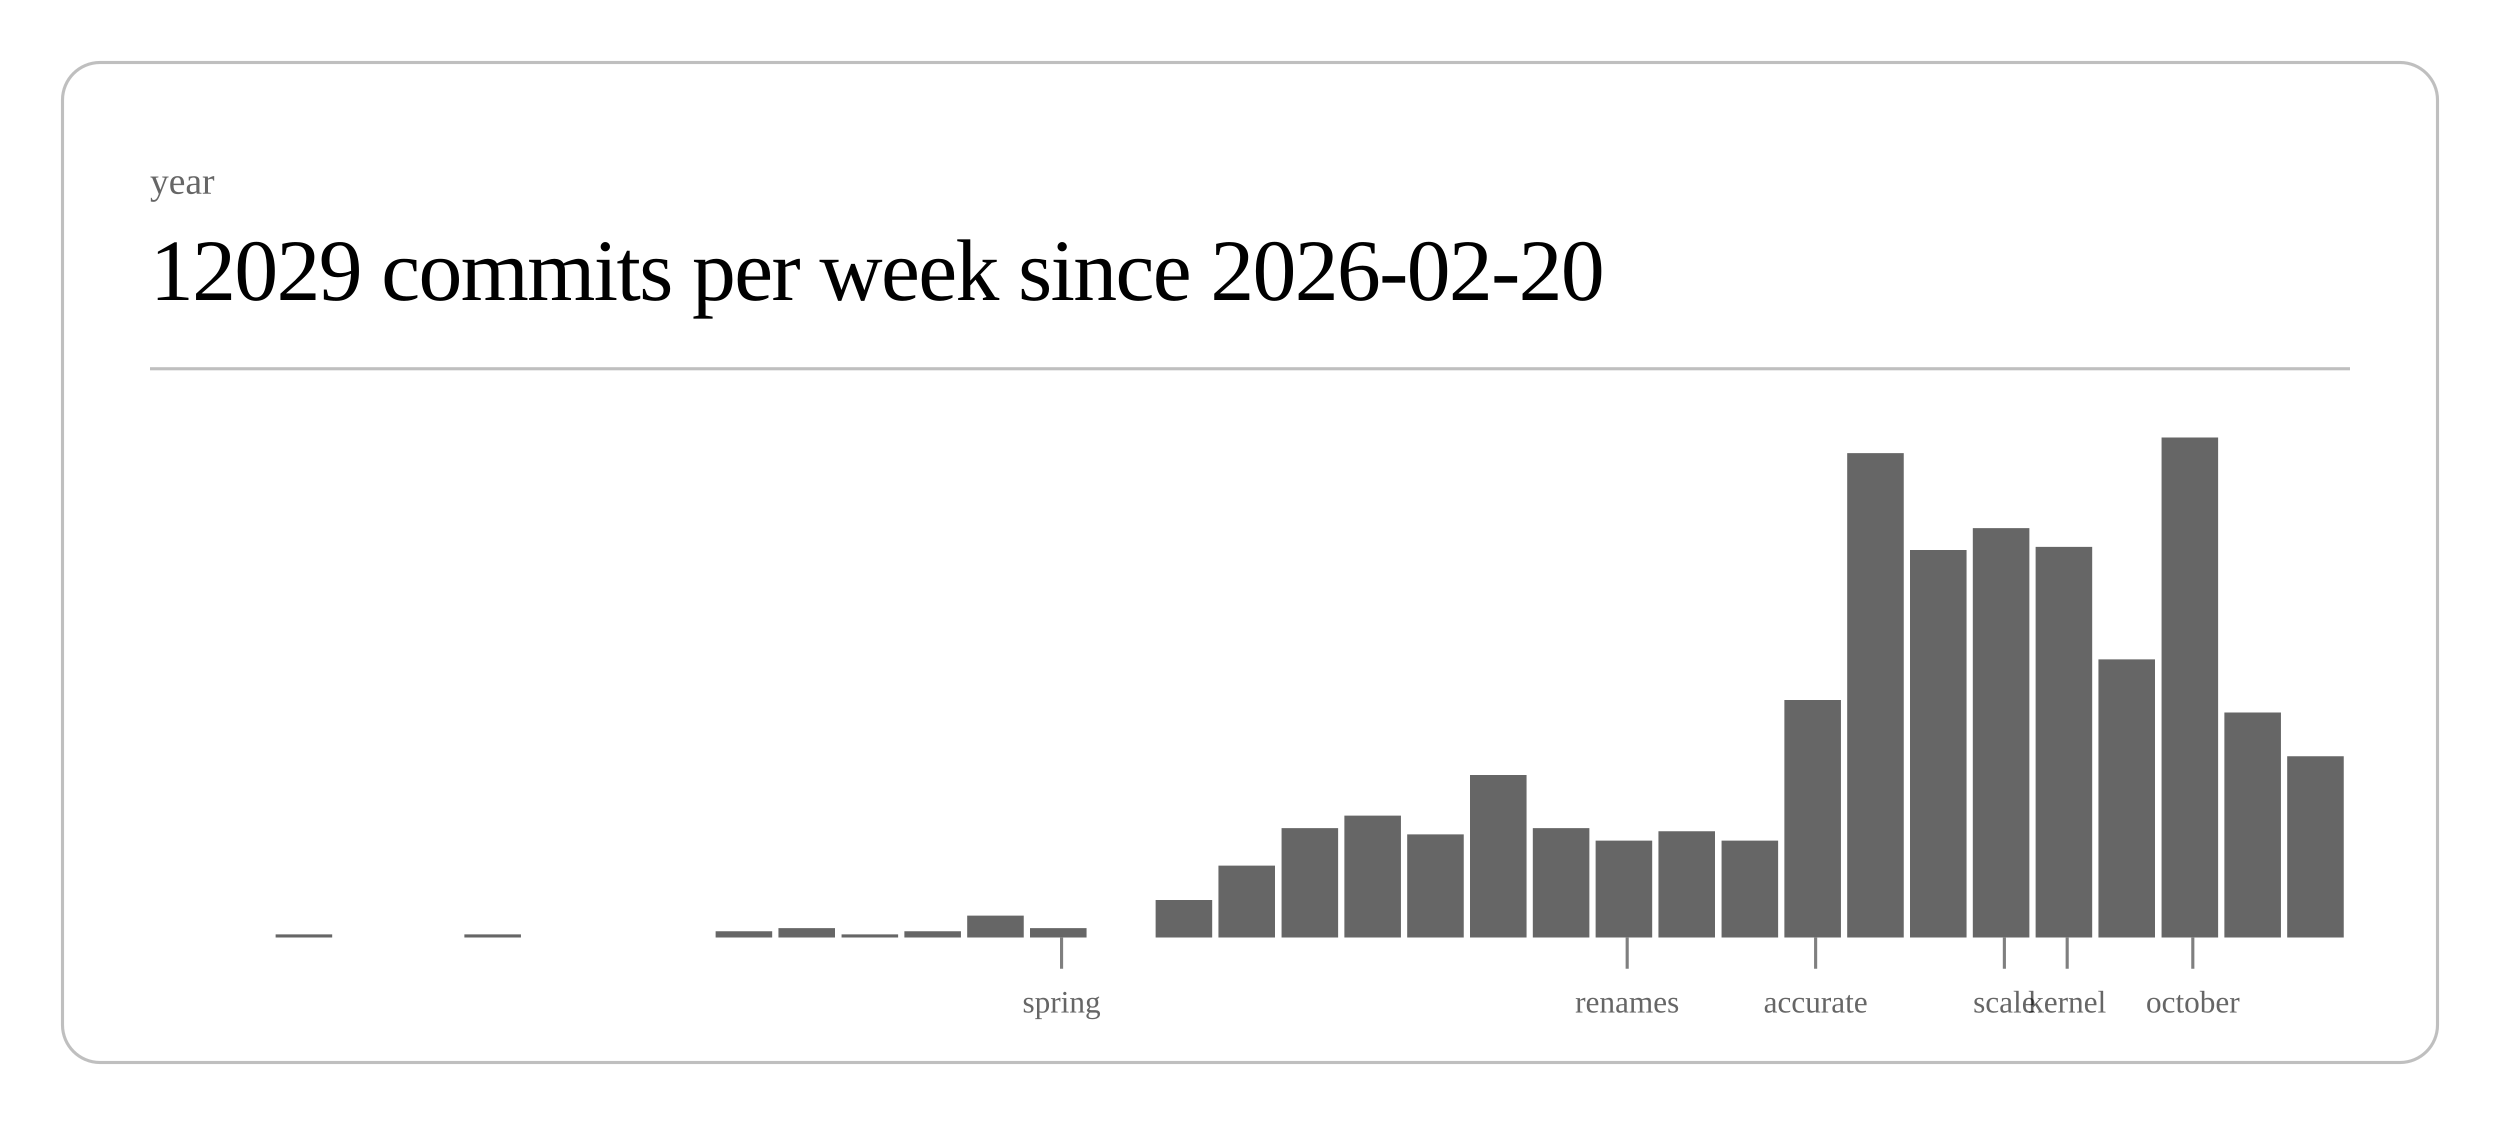
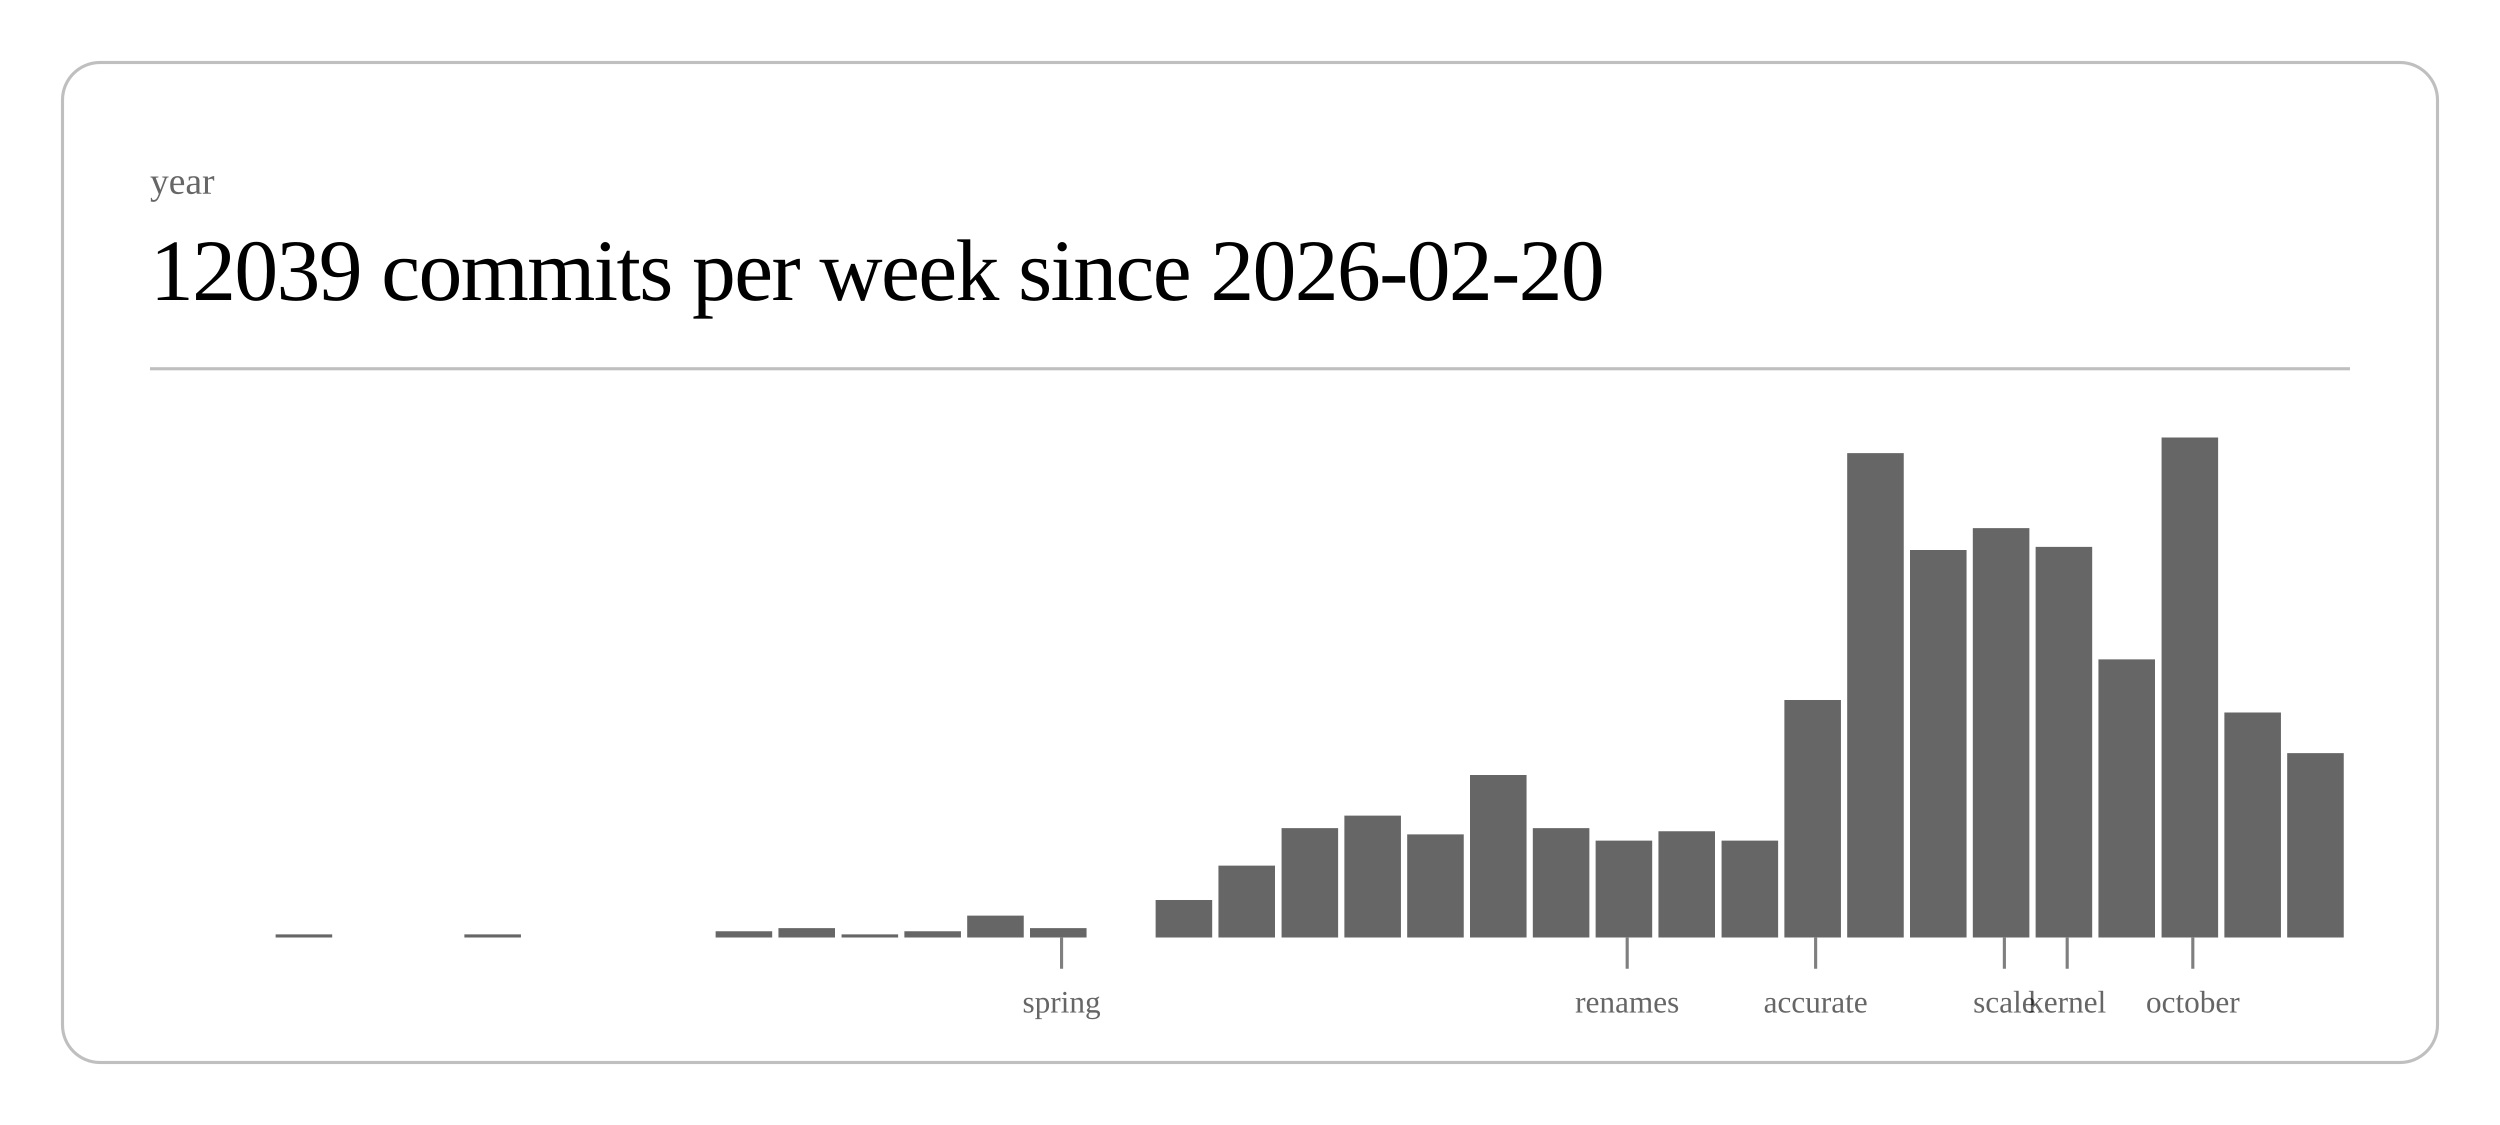
<svg xmlns="http://www.w3.org/2000/svg" class="post-header-svg" viewBox="0 0 800 360" width="800" height="360">
  <rect x="20" y="20" width="760" height="320" rx="12" ry="12" fill="none" stroke="currentColor" stroke-width="1" opacity="0.25" />
  <text fill="currentColor" x="48" y="62" font-size="12" opacity="0.6">year</text>
-   <text fill="currentColor" x="48" y="96" font-size="28" font-weight="300" letter-spacing="-0.5">12029 commits per week since 2026-02-20</text>
+   <text fill="currentColor" x="48" y="96" font-size="28" font-weight="300" letter-spacing="-0.5">12039 commits per week since 2026-02-20</text>
  <line stroke="currentColor" x1="48" y1="118" x2="752" y2="118" stroke-width="1" opacity="0.25" />
  <rect x="88.2" y="299" width="18.1" height="1" fill="currentColor" opacity="0.6" />
  <rect x="148.6" y="299" width="18.1" height="1" fill="currentColor" opacity="0.6" />
  <rect x="229.0" y="298" width="18.1" height="2" fill="currentColor" opacity="0.6" />
  <rect x="249.1" y="297" width="18.1" height="3" fill="currentColor" opacity="0.6" />
  <rect x="269.3" y="299" width="18.1" height="1" fill="currentColor" opacity="0.6" />
  <rect x="289.4" y="298" width="18.1" height="2" fill="currentColor" opacity="0.6" />
  <rect x="309.5" y="293" width="18.1" height="7" fill="currentColor" opacity="0.6" />
  <rect x="329.6" y="297" width="18.1" height="3" fill="currentColor" opacity="0.6" />
  <rect x="369.8" y="288" width="18.1" height="12" fill="currentColor" opacity="0.6" />
  <rect x="389.9" y="277" width="18.1" height="23" fill="currentColor" opacity="0.6" />
  <rect x="410.1" y="265" width="18.1" height="35" fill="currentColor" opacity="0.6" />
  <rect x="430.2" y="261" width="18.1" height="39" fill="currentColor" opacity="0.6" />
  <rect x="450.3" y="267" width="18.1" height="33" fill="currentColor" opacity="0.6" />
  <rect x="470.4" y="248" width="18.1" height="52" fill="currentColor" opacity="0.6" />
  <rect x="490.5" y="265" width="18.1" height="35" fill="currentColor" opacity="0.6" />
  <rect x="510.6" y="269" width="18.1" height="31" fill="currentColor" opacity="0.6" />
  <rect x="530.7" y="266" width="18.1" height="34" fill="currentColor" opacity="0.6" />
  <rect x="550.9" y="269" width="18.1" height="31" fill="currentColor" opacity="0.6" />
  <rect x="571.0" y="224" width="18.1" height="76" fill="currentColor" opacity="0.6" />
  <rect x="591.1" y="145" width="18.1" height="155" fill="currentColor" opacity="0.6" />
  <rect x="611.2" y="176" width="18.1" height="124" fill="currentColor" opacity="0.6" />
  <rect x="631.3" y="169" width="18.1" height="131" fill="currentColor" opacity="0.6" />
  <rect x="651.4" y="175" width="18.1" height="125" fill="currentColor" opacity="0.6" />
  <rect x="671.5" y="211" width="18.1" height="89" fill="currentColor" opacity="0.6" />
  <rect x="691.7" y="140" width="18.1" height="160" fill="currentColor" opacity="0.6" />
  <rect x="711.8" y="228" width="18.1" height="72" fill="currentColor" opacity="0.6" />
-   <rect x="731.9" y="242" width="18.1" height="58" fill="currentColor" opacity="0.6" />
+   <rect x="731.9" y="241" width="18.1" height="59" fill="currentColor" opacity="0.6" />
  <line stroke="currentColor" x1="339.7" y1="300" x2="339.7" y2="310" stroke-width="1" opacity="0.5" />
  <text fill="currentColor" x="339.7" y="324" font-size="10" opacity="0.6" text-anchor="middle">spring</text>
  <line stroke="currentColor" x1="520.7" y1="300" x2="520.7" y2="310" stroke-width="1" opacity="0.5" />
  <text fill="currentColor" x="520.7" y="324" font-size="10" opacity="0.6" text-anchor="middle">renames</text>
  <line stroke="currentColor" x1="581.0" y1="300" x2="581.0" y2="310" stroke-width="1" opacity="0.5" />
  <text fill="currentColor" x="581.0" y="324" font-size="10" opacity="0.6" text-anchor="middle">accurate</text>
  <line stroke="currentColor" x1="641.4" y1="300" x2="641.4" y2="310" stroke-width="1" opacity="0.5" />
  <text fill="currentColor" x="641.4" y="324" font-size="10" opacity="0.6" text-anchor="middle">scale</text>
  <line stroke="currentColor" x1="661.5" y1="300" x2="661.5" y2="310" stroke-width="1" opacity="0.5" />
  <text fill="currentColor" x="661.5" y="324" font-size="10" opacity="0.6" text-anchor="middle">kernel</text>
  <line stroke="currentColor" x1="701.7" y1="300" x2="701.7" y2="310" stroke-width="1" opacity="0.5" />
  <text fill="currentColor" x="701.7" y="324" font-size="10" opacity="0.6" text-anchor="middle">october</text>
</svg>
